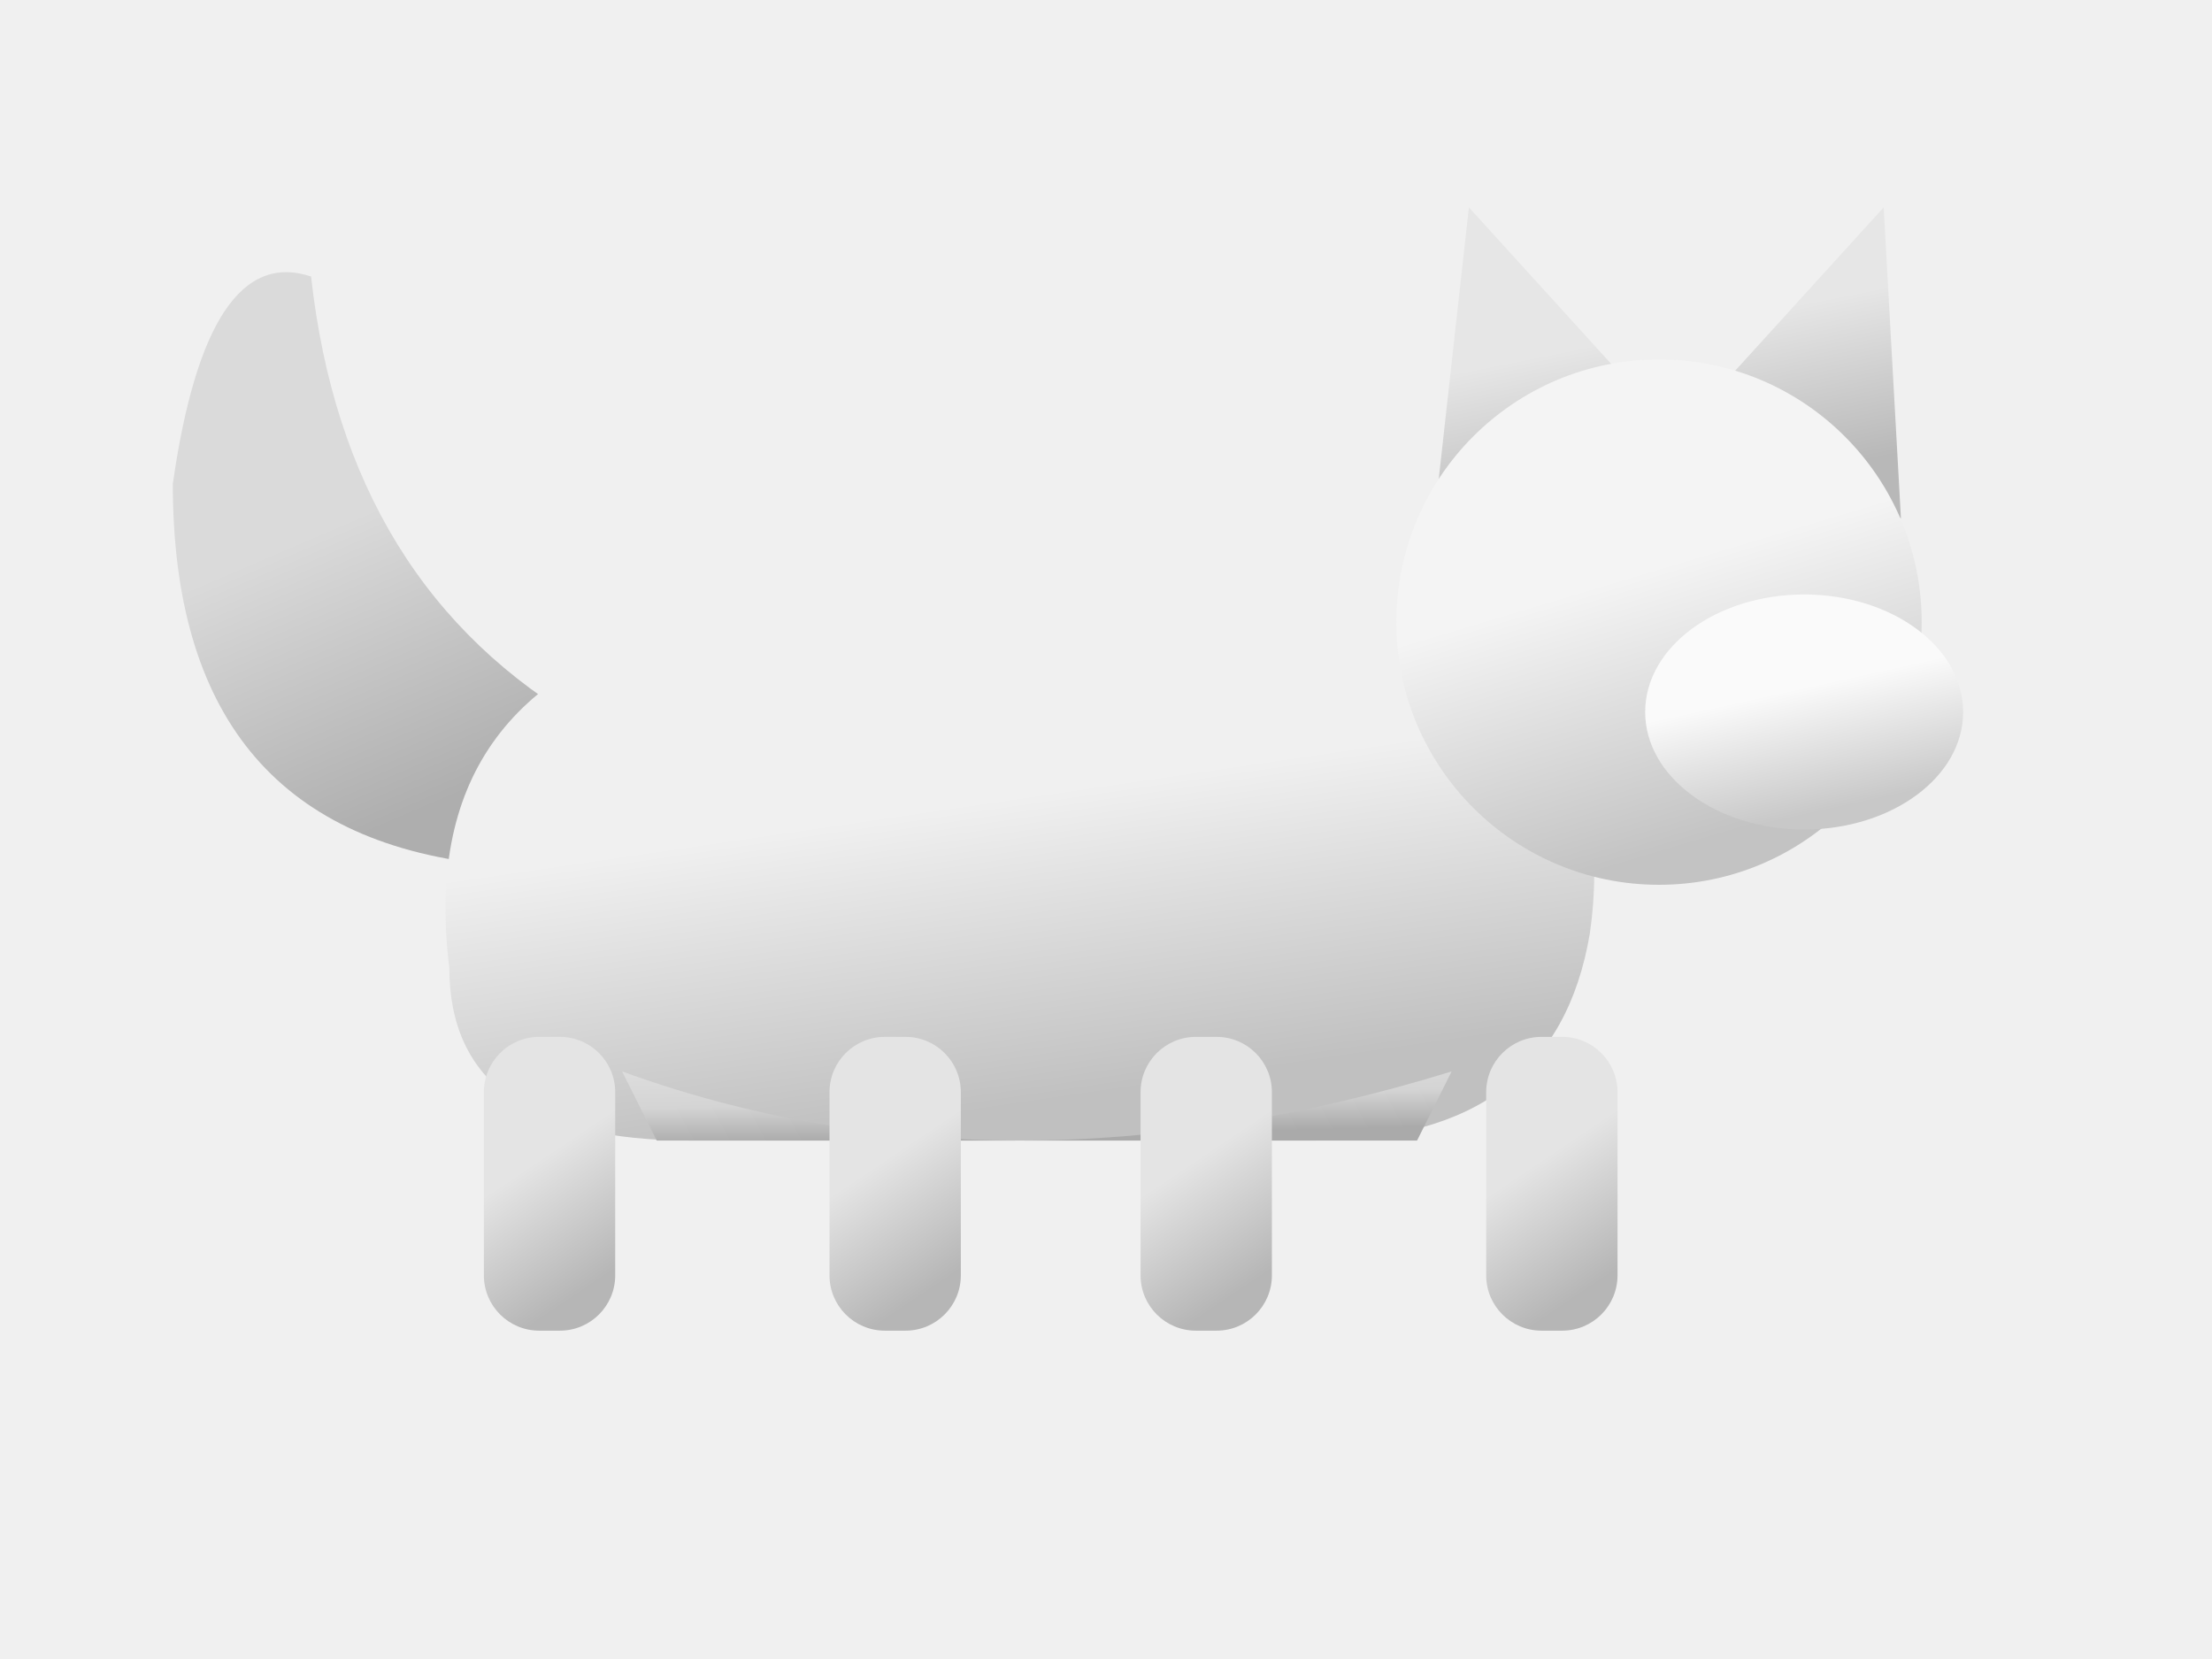
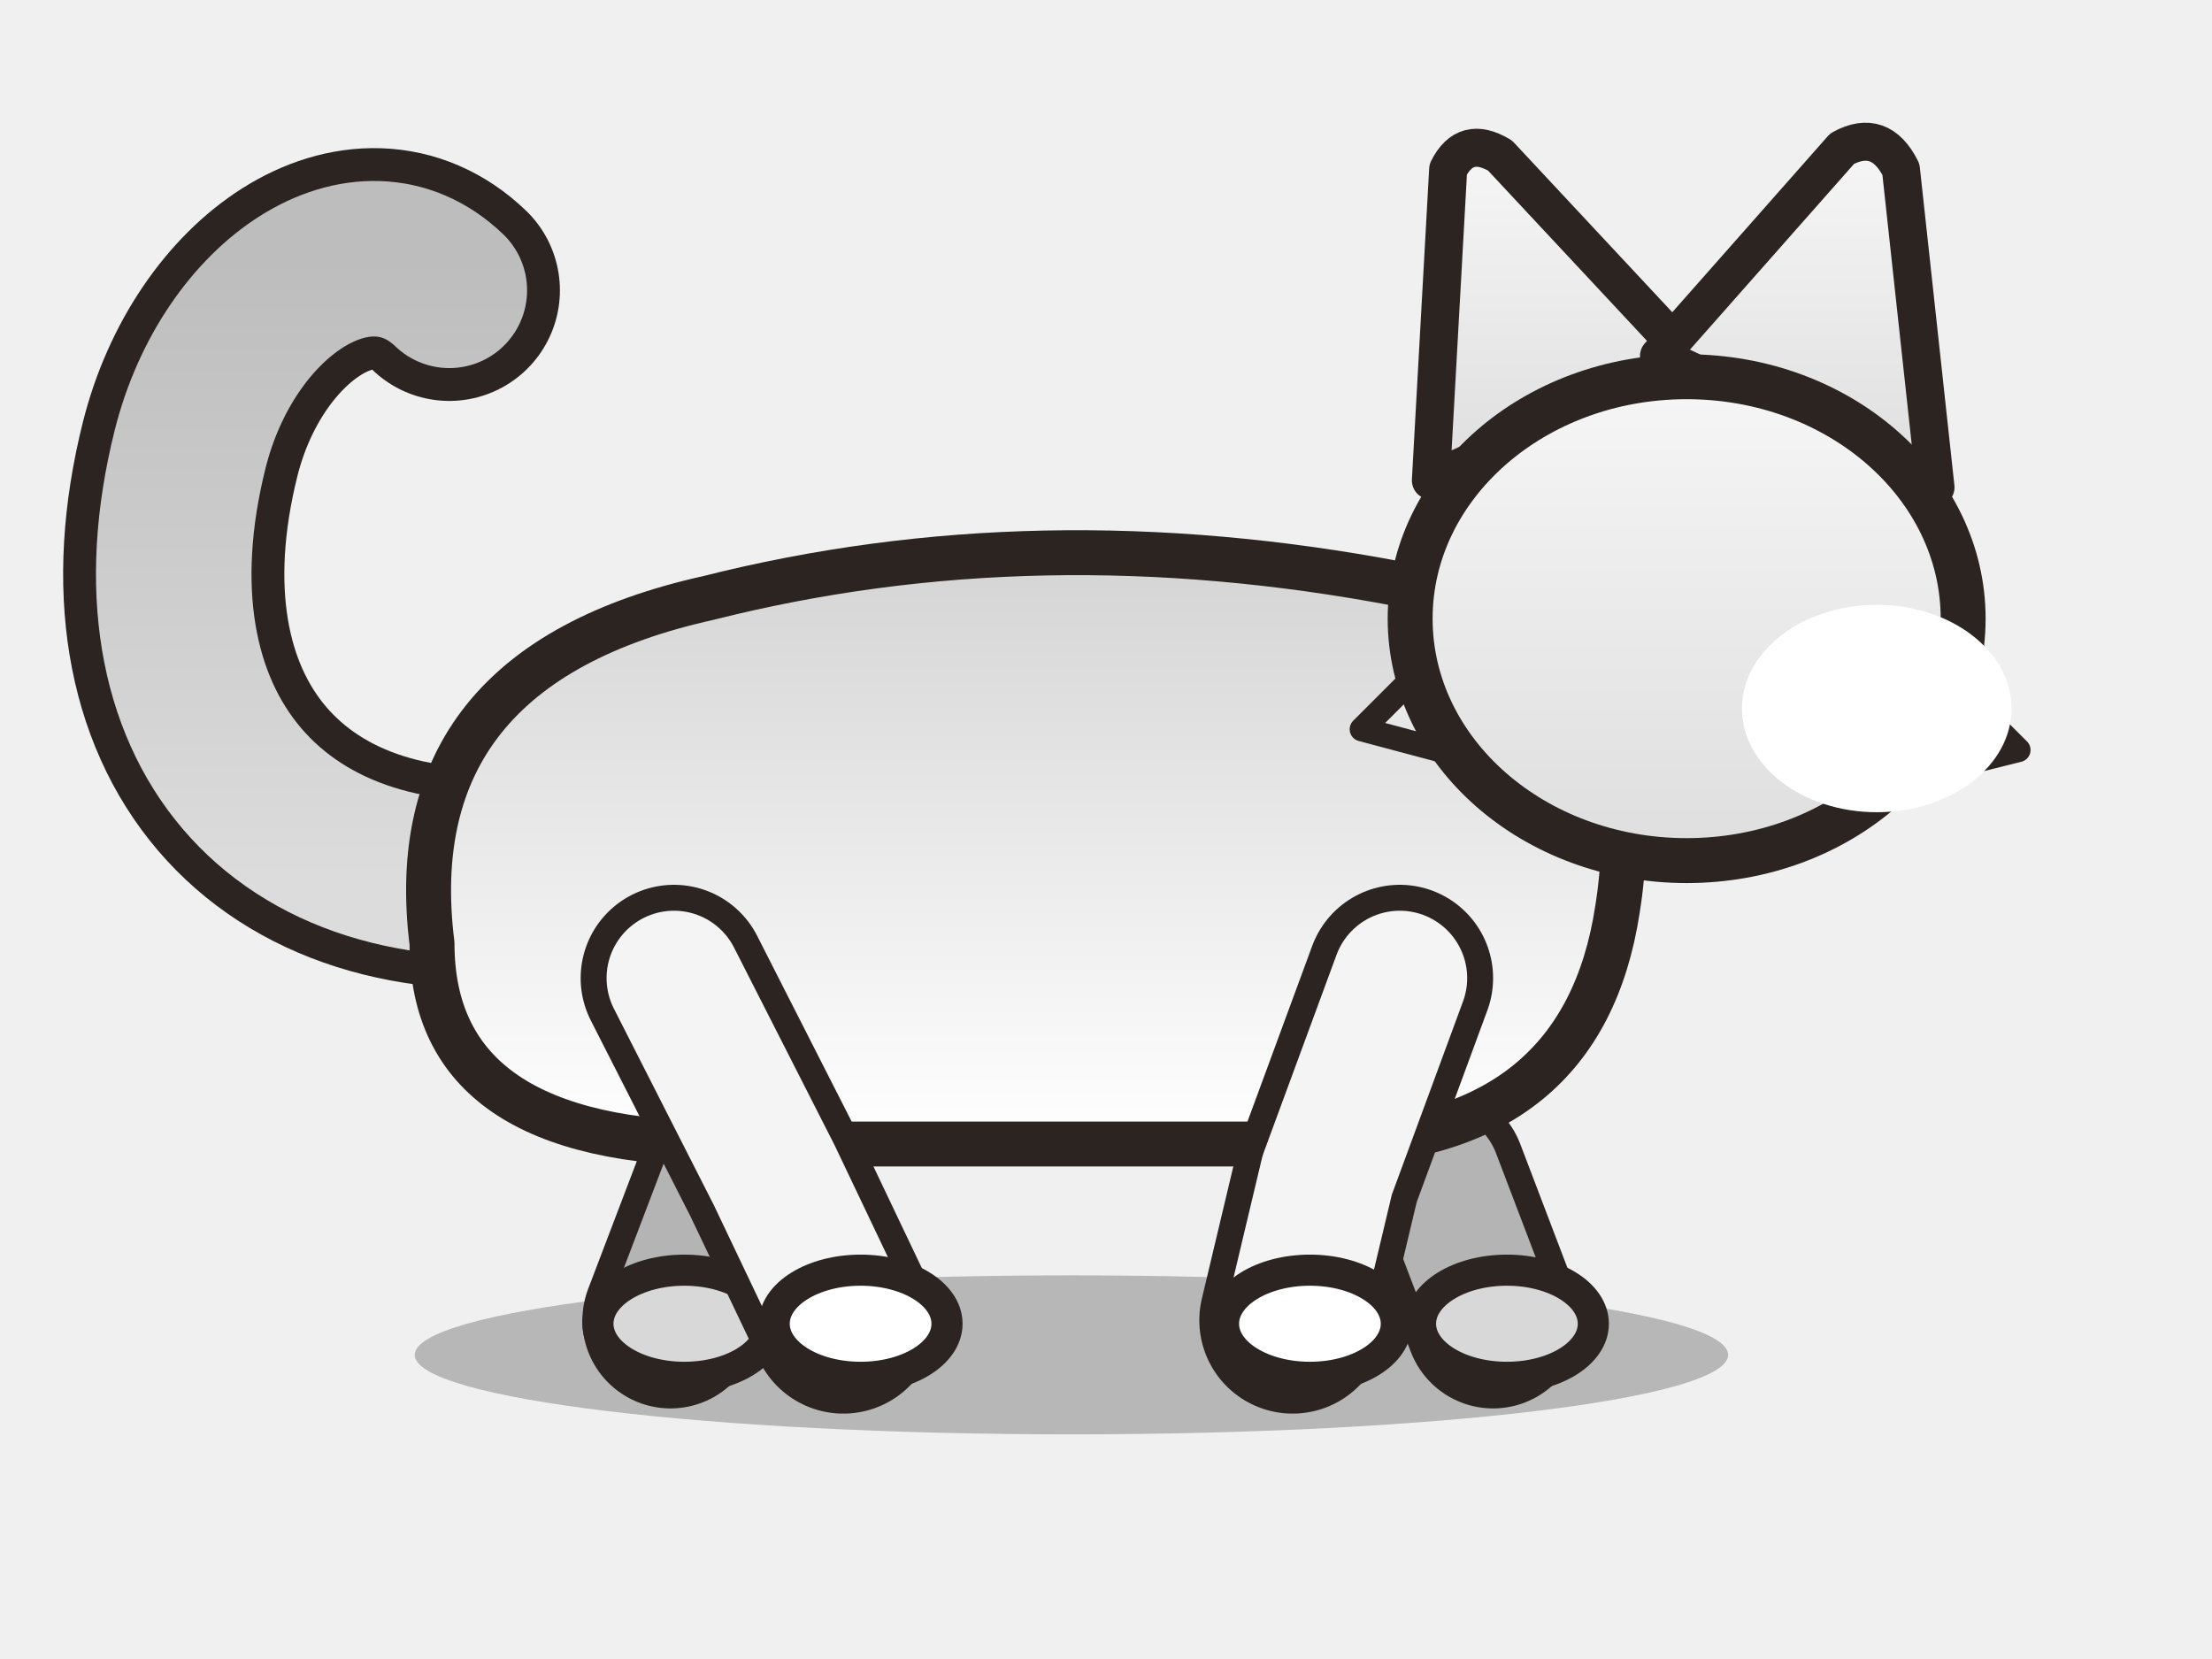
<svg xmlns="http://www.w3.org/2000/svg" width="64" height="48" viewBox="0 0 64 48">
  <defs>
-     <linearGradient id="sdadada" x1="0" y1="0" x2="0.3" y2="1">
-       <stop offset="0" stop-color="#dadada" />
-       <stop offset="0.5" stop-color="#dadada" />
-       <stop offset="1" stop-color="#aeaeae" />
+     <linearGradient id="gb" x1="0" y1="0" x2="0" y2="1">
+       <stop offset="0" stop-color="#d4d4d4" />
+       <stop offset="0.55" stop-color="#ececec" />
+       <stop offset="1" stop-color="#ffffff" />
    </linearGradient>
-     <linearGradient id="sf0f0f0" x1="0" y1="0" x2="0.3" y2="1">
-       <stop offset="0" stop-color="#f0f0f0" />
-       <stop offset="0.5" stop-color="#f0f0f0" />
-       <stop offset="1" stop-color="#c0c0c0" />
+     <linearGradient id="gd" x1="0" y1="0" x2="0" y2="1">
+       <stop offset="0" stop-color="#bdbdbd" />
+       <stop offset="1" stop-color="#dcdcdc" />
    </linearGradient>
-     <linearGradient id="sd4d4d4" x1="0" y1="0" x2="0.3" y2="1">
-       <stop offset="0" stop-color="#dddddd" />
-       <stop offset="0.5" stop-color="#d4d4d4" />
-       <stop offset="1" stop-color="#aaaaaa" />
+     <linearGradient id="gh" x1="0" y1="0" x2="0" y2="1">
+       <stop offset="0" stop-color="#f6f6f6" />
+       <stop offset="1" stop-color="#dedede" />
    </linearGradient>
-     <linearGradient id="se4e4e4" x1="0" y1="0" x2="0.3" y2="1">
-       <stop offset="0" stop-color="#e4e4e4" />
-       <stop offset="0.5" stop-color="#e4e4e4" />
-       <stop offset="1" stop-color="#b6b6b6" />
+     <linearGradient id="gl" x1="0" y1="0" x2="0" y2="1">
+       <stop offset="0" stop-color="#f2f2f2" />
+       <stop offset="1" stop-color="#ffffff" />
    </linearGradient>
-     <linearGradient id="se6e6e6" x1="0" y1="0" x2="0.3" y2="1">
-       <stop offset="0" stop-color="#e6e6e6" />
-       <stop offset="0.5" stop-color="#e6e6e6" />
-       <stop offset="1" stop-color="#b8b8b8" />
-     </linearGradient>
-     <linearGradient id="sf4f4f4" x1="0" y1="0" x2="0.3" y2="1">
-       <stop offset="0" stop-color="#f4f4f4" />
-       <stop offset="0.5" stop-color="#f4f4f4" />
-       <stop offset="1" stop-color="#c3c3c3" />
-     </linearGradient>
-     <linearGradient id="sfafafa" x1="0" y1="0" x2="0.3" y2="1">
-       <stop offset="0" stop-color="#fafafa" />
-       <stop offset="0.5" stop-color="#fafafa" />
-       <stop offset="1" stop-color="#c8c8c8" />
+     <linearGradient id="ge" x1="0" y1="0" x2="1" y2="1">
+       <stop offset="0" stop-color="#d8f08a" />
+       <stop offset="0.5" stop-color="#9bd152" />
+       <stop offset="1" stop-color="#5f9a34" />
    </linearGradient>
  </defs>
-   <path d="M14 25Q5 24 5 14Q6 7 9 8Q10 17 17 21Z" fill="url(#sdadada)" />
-   <path d="M13 28Q12 20 20 18Q30 15 40 18Q47 20 46 27Q45 33 38 33H20Q13 33 13 28Z" fill="url(#sf0f0f0)" />
-   <path d="M18 31Q29 35 42 31L41 33H19Z" fill="url(#sd4d4d4)" />
-   <rect x="14" y="30" width="3.8" height="8.5" rx="1.6" fill="url(#se4e4e4)" />
-   <rect x="24" y="30" width="3.8" height="8.5" rx="1.6" fill="url(#se4e4e4)" />
-   <rect x="33" y="30" width="3.8" height="8.5" rx="1.6" fill="url(#se4e4e4)" />
-   <rect x="43" y="30" width="3.8" height="8.5" rx="1.6" fill="url(#se4e4e4)" />
-   <path d="M41.5 15L42.5 6L47.5 11.5ZM49.5 11.5L54.5 6L55 15Z" fill="url(#se6e6e6)" />
-   <circle cx="48" cy="18" r="7.6" fill="url(#sf4f4f4)" />
-   <ellipse cx="52.2" cy="20.6" rx="4.6" ry="3.4" fill="url(#sfafafa)" />
+   <ellipse cx="31" cy="39.2" rx="19" ry="2.3" fill="#000000" opacity="0.24" />
+   <path d="M16 25.3C8 26.3 3.5 21 5.5 13C6.6 8.6 10.5 6 13 8.4" fill="none" stroke="#2b2421" stroke-width="6.4" stroke-linejoin="round" stroke-linecap="round" />
+   <path d="M16 25.3C8 26.3 3.5 21 5.5 13C6.6 8.6 10.5 6 13 8.4" fill="none" stroke="url(#gd)" stroke-width="4.5" stroke-linejoin="round" stroke-linecap="round" />
+   <path d="M37.5 28.3 L41.6 34 L43.2 38.2" fill="none" stroke="#2b2421" stroke-width="5.1" stroke-linejoin="round" stroke-linecap="round" />
+   <path d="M37.5 28.3 L41.6 34 L43.2 38.2" fill="none" stroke="#b4b4b4" stroke-width="3.6" stroke-linejoin="round" stroke-linecap="round" />
+   <ellipse cx="43.6" cy="38.3" rx="2.5" ry="1.55" fill="#d8d8d8" stroke="#2b2421" stroke-width="0.9" />
+   <path d="M23.5 28.3 L21 34 L19.4 38.2" fill="none" stroke="#2b2421" stroke-width="5.1" stroke-linejoin="round" stroke-linecap="round" />
+   <path d="M23.5 28.3 L21 34 L19.4 38.2" fill="none" stroke="#b4b4b4" stroke-width="3.6" stroke-linejoin="round" stroke-linecap="round" />
+   <ellipse cx="19.8" cy="38.3" rx="2.5" ry="1.55" fill="#d8d8d8" stroke="#2b2421" stroke-width="0.9" />
+   <path d="M12.5 27.3Q11.5 19.3 20.5 17.3Q30 14.9 40.5 16.9Q48 18.8 46.8 26.3Q45.8 32.9 38.5 33.1H21Q12.5 33.1 12.5 27.3Z" fill="url(#gb)" stroke="#2b2421" stroke-width="1.3" stroke-linejoin="round" stroke-linecap="round" />
+   <path d="M40.5 28.3 L38.4 34 L37.4 38.2" fill="none" stroke="#2b2421" stroke-width="5.4" stroke-linejoin="round" stroke-linecap="round" />
+   <path d="M40.5 28.3 L38.4 34 L37.4 38.2" fill="none" stroke="#f4f4f4" stroke-width="3.9" stroke-linejoin="round" stroke-linecap="round" />
+   <ellipse cx="37.9" cy="38.3" rx="2.5" ry="1.55" fill="#ffffff" stroke="#2b2421" stroke-width="0.9" />
+   <path d="M19.5 28.3 L22.4 34 L24.4 38.2" fill="none" stroke="#2b2421" stroke-width="5.4" stroke-linejoin="round" stroke-linecap="round" />
+   <path d="M19.5 28.3 L22.4 34 L24.4 38.2" fill="none" stroke="#f4f4f4" stroke-width="3.9" stroke-linejoin="round" stroke-linecap="round" />
+   <ellipse cx="24.9" cy="38.3" rx="2.5" ry="1.55" fill="#ffffff" stroke="#2b2421" stroke-width="0.9" />
+   <path d="M41.4 13.9L41.9 4.9Q42.4 3.9 43.4 4.5L49 10.5Z" fill="url(#gh)" stroke="#2b2421" stroke-width="1.1" stroke-linejoin="round" stroke-linecap="round" />
+   <path d="M48 10.3L53.3 4.3Q54.4 3.7 55 4.9L56 14.1Z" fill="url(#gh)" stroke="#2b2421" stroke-width="1.1" stroke-linejoin="round" stroke-linecap="round" />
+   <path d="M41.2 19.3L39.4 21.1L42.4 21.9Z" fill="url(#gh)" stroke="#2b2421" stroke-width="0.7" stroke-linejoin="round" stroke-linecap="round" />
+   <path d="M56.6 19.9L58.4 21.7L55.2 22.5Z" fill="url(#gh)" stroke="#2b2421" stroke-width="0.7" stroke-linejoin="round" stroke-linecap="round" />
+   <ellipse cx="48.8" cy="17.9" rx="8.0" ry="7.0" fill="url(#gh)" stroke="#2b2421" stroke-width="1.3" />
+   <ellipse cx="54.3" cy="20.5" rx="3.9" ry="3.0" fill="#ffffff" stroke="none" stroke-width="1.0" />
</svg>
